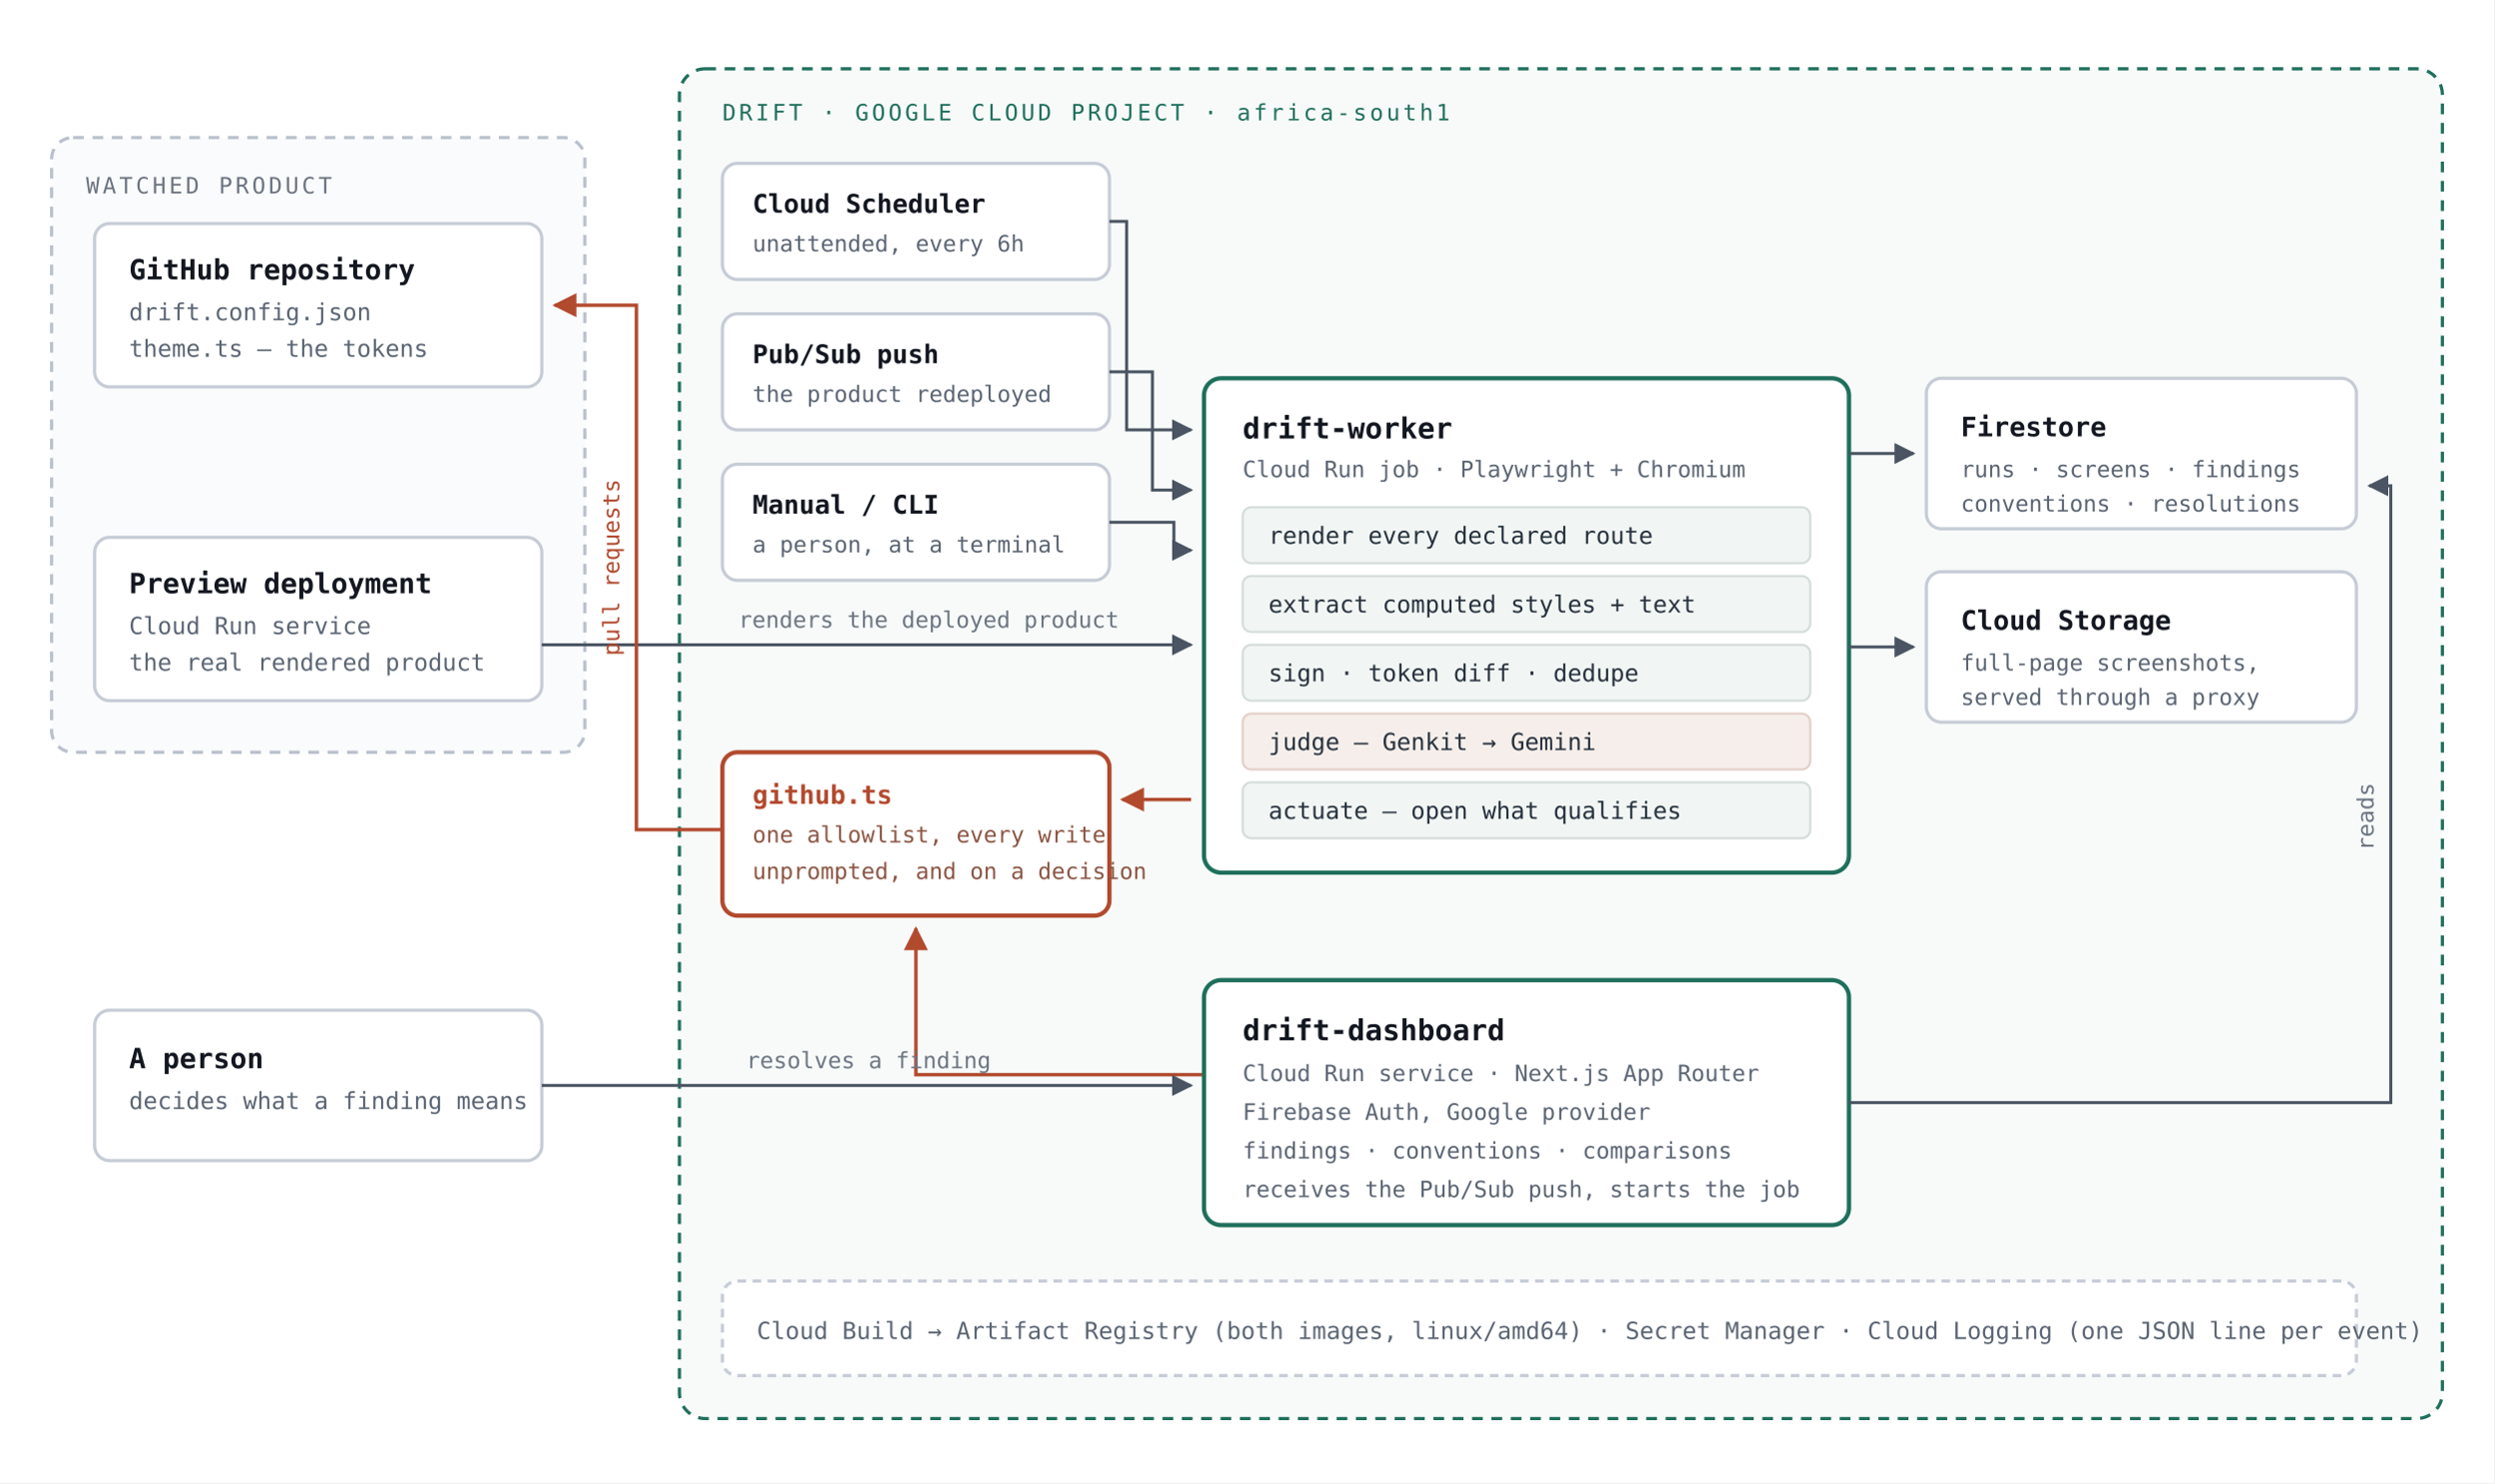
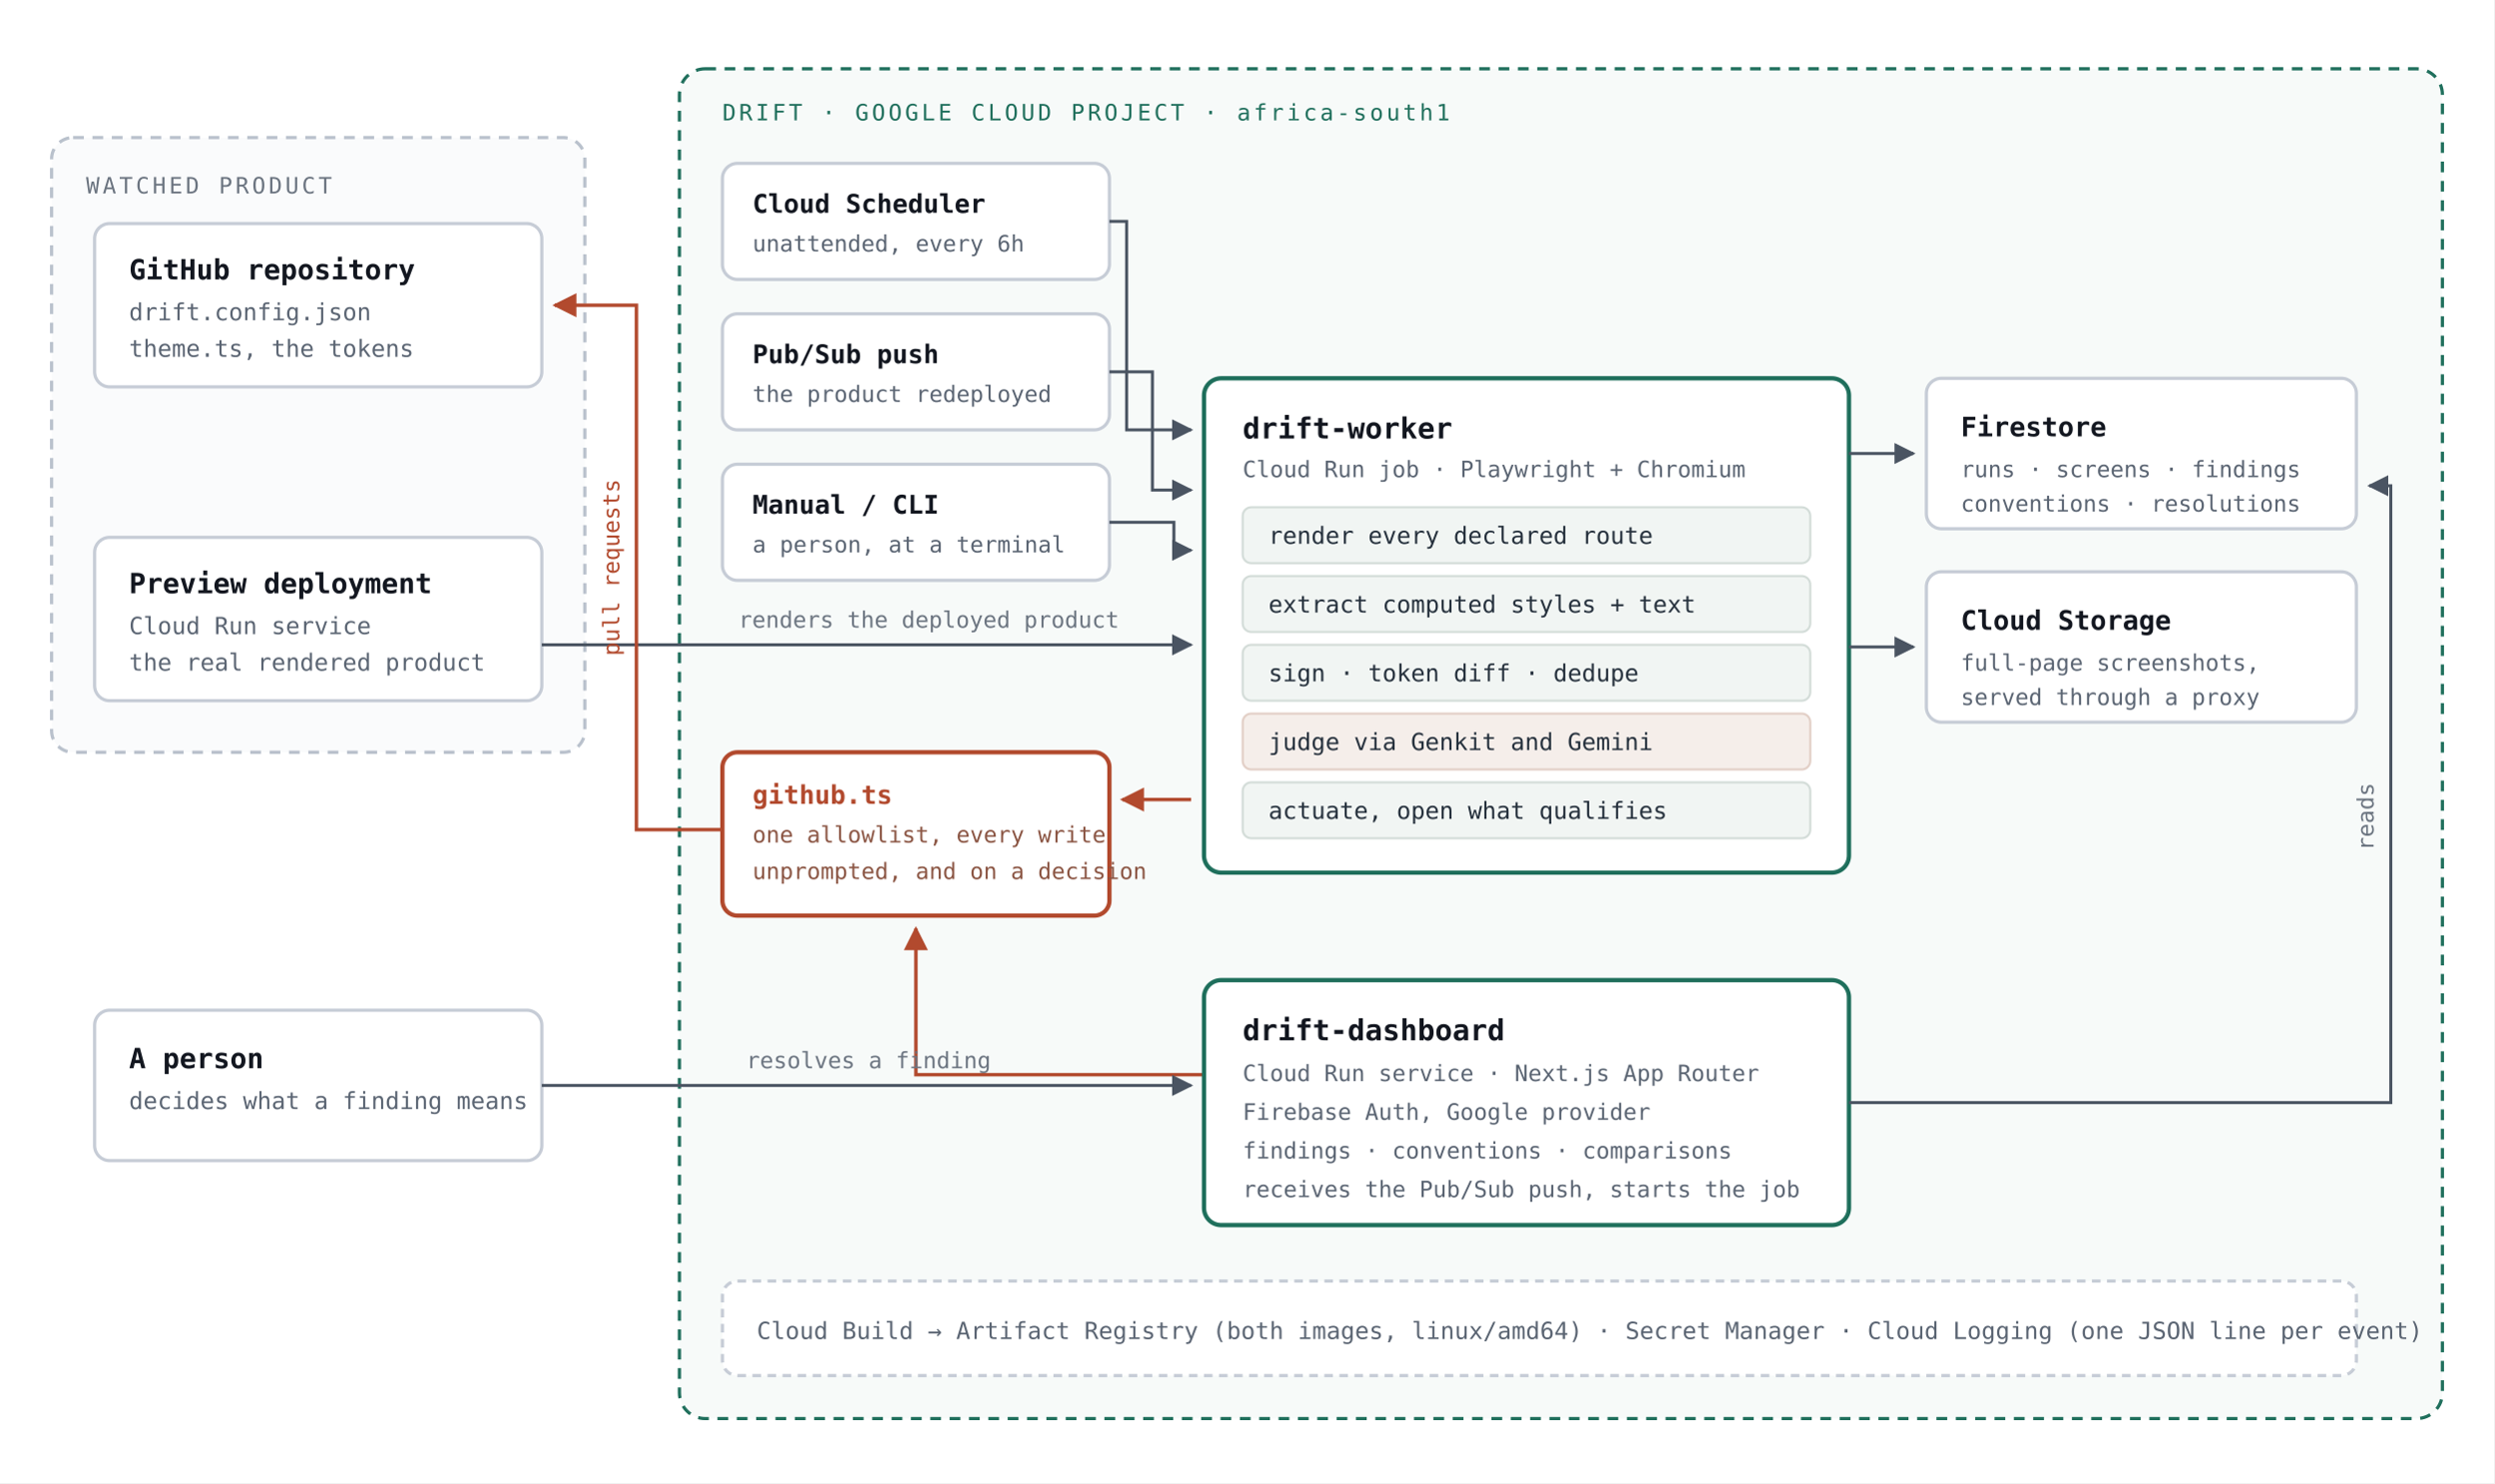
<svg xmlns="http://www.w3.org/2000/svg" viewBox="0 0 1160 690" width="1160" height="690" role="img" aria-label="Drift system architecture: a watched product on Cloud Run is rendered by a Cloud Run job started by Cloud Scheduler, a Pub/Sub push on redeploy, or manually; the job writes to Firestore and Cloud Storage, and every GitHub write passes an allowlist gate before reaching the watched repository.">
  <defs>
    <marker id="ar" viewBox="0 0 10 10" refX="9" refY="5" markerWidth="7" markerHeight="7" orient="auto-start-reverse">
      <path d="M0,0 L10,5 L0,10 z" fill="#4A5462" />
    </marker>
    <marker id="arRust" viewBox="0 0 10 10" refX="9" refY="5" markerWidth="7" markerHeight="7" orient="auto-start-reverse">
      <path d="M0,0 L10,5 L0,10 z" fill="#B24A2E" />
    </marker>
  </defs>
  <rect width="1160" height="690" fill="#FFFFFF" />
  <g font-family="'JetBrains Mono', ui-monospace, SFMono-Regular, Menlo, monospace">
    <rect x="24" y="64" width="248" height="286" rx="10" fill="#FAFBFC" stroke="#B9C1CC" stroke-width="1.5" stroke-dasharray="5 4" />
    <text x="40" y="90" font-size="10.5" letter-spacing="1.4" fill="#6B7480">WATCHED PRODUCT</text>
    <rect x="44" y="104" width="208" height="76" rx="7" fill="#FFFFFF" stroke="#C6CCD6" stroke-width="1.5" />
    <text x="60" y="130" font-size="13" font-weight="600" fill="#131720">GitHub repository</text>
    <text x="60" y="149" font-size="11" fill="#5A6472">drift.config.json</text>
-     <text x="60" y="166" font-size="11" fill="#5A6472">theme.ts — the tokens</text>
+     <text x="60" y="166" font-size="11" fill="#5A6472">theme.ts, the tokens</text>
    <rect x="44" y="250" width="208" height="76" rx="7" fill="#FFFFFF" stroke="#C6CCD6" stroke-width="1.5" />
    <text x="60" y="276" font-size="13" font-weight="600" fill="#131720">Preview deployment</text>
    <text x="60" y="295" font-size="11" fill="#5A6472">Cloud Run service</text>
    <text x="60" y="312" font-size="11" fill="#5A6472">the real rendered product</text>
    <rect x="44" y="470" width="208" height="70" rx="7" fill="#FFFFFF" stroke="#C6CCD6" stroke-width="1.5" />
    <text x="60" y="497" font-size="13" font-weight="600" fill="#131720">A person</text>
    <text x="60" y="516" font-size="11" fill="#5A6472">decides what a finding means</text>
    <rect x="316" y="32" width="820" height="628" rx="12" fill="#F7FAF9" stroke="#1F6F5C" stroke-width="1.5" stroke-dasharray="5 4" />
    <text x="336" y="56" font-size="10.5" letter-spacing="1.4" fill="#1F6F5C">DRIFT · GOOGLE CLOUD PROJECT · africa-south1</text>
    <rect x="336" y="76" width="180" height="54" rx="7" fill="#FFFFFF" stroke="#C6CCD6" stroke-width="1.5" />
    <text x="350" y="99" font-size="12" font-weight="600" fill="#131720">Cloud Scheduler</text>
    <text x="350" y="117" font-size="10.5" fill="#5A6472">unattended, every 6h</text>
    <rect x="336" y="146" width="180" height="54" rx="7" fill="#FFFFFF" stroke="#C6CCD6" stroke-width="1.5" />
    <text x="350" y="169" font-size="12" font-weight="600" fill="#131720">Pub/Sub push</text>
    <text x="350" y="187" font-size="10.5" fill="#5A6472">the product redeployed</text>
    <rect x="336" y="216" width="180" height="54" rx="7" fill="#FFFFFF" stroke="#C6CCD6" stroke-width="1.5" />
    <text x="350" y="239" font-size="12" font-weight="600" fill="#131720">Manual / CLI</text>
    <text x="350" y="257" font-size="10.5" fill="#5A6472">a person, at a terminal</text>
    <path d="M516,103 H524 V200 H554" fill="none" stroke="#4A5462" stroke-width="1.4" marker-end="url(#ar)" />
    <path d="M516,173 H536 V228 H554" fill="none" stroke="#4A5462" stroke-width="1.4" marker-end="url(#ar)" />
    <path d="M516,243 H546 V256 H554" fill="none" stroke="#4A5462" stroke-width="1.4" marker-end="url(#ar)" />
    <rect x="560" y="176" width="300" height="230" rx="8" fill="#FFFFFF" stroke="#1F6F5C" stroke-width="2" />
    <text x="578" y="204" font-size="13.5" font-weight="600" fill="#131720">drift-worker</text>
    <text x="578" y="222" font-size="10.5" fill="#5A6472">Cloud Run job · Playwright + Chromium</text>
    <rect x="578" y="236" width="264" height="26" rx="4" fill="#F1F5F3" stroke="#D3DCD8" />
    <text x="590" y="253" font-size="11" fill="#25303C">render every declared route</text>
    <rect x="578" y="268" width="264" height="26" rx="4" fill="#F1F5F3" stroke="#D3DCD8" />
    <text x="590" y="285" font-size="11" fill="#25303C">extract computed styles + text</text>
    <rect x="578" y="300" width="264" height="26" rx="4" fill="#F1F5F3" stroke="#D3DCD8" />
    <text x="590" y="317" font-size="11" fill="#25303C">sign · token diff · dedupe</text>
    <rect x="578" y="332" width="264" height="26" rx="4" fill="#F5EEEA" stroke="#E2CFC6" />
-     <text x="590" y="349" font-size="11" fill="#25303C">judge — Genkit → Gemini</text>
+     <text x="590" y="349" font-size="11" fill="#25303C">judge via Genkit and Gemini</text>
    <rect x="578" y="364" width="264" height="26" rx="4" fill="#F1F5F3" stroke="#D3DCD8" />
-     <text x="590" y="381" font-size="11" fill="#25303C">actuate — open what qualifies</text>
+     <text x="590" y="381" font-size="11" fill="#25303C">actuate, open what qualifies</text>
    <path d="M252,300 H554" fill="none" stroke="#4A5462" stroke-width="1.4" marker-end="url(#ar)" />
    <text x="432" y="292" font-size="10.5" text-anchor="middle" fill="#6B7480">renders the deployed product</text>
    <rect x="896" y="176" width="200" height="70" rx="7" fill="#FFFFFF" stroke="#C6CCD6" stroke-width="1.5" />
    <text x="912" y="203" font-size="12.5" font-weight="600" fill="#131720">Firestore</text>
    <text x="912" y="222" font-size="10.5" fill="#5A6472">runs · screens · findings</text>
    <text x="912" y="238" font-size="10.5" fill="#5A6472">conventions · resolutions</text>
    <rect x="896" y="266" width="200" height="70" rx="7" fill="#FFFFFF" stroke="#C6CCD6" stroke-width="1.5" />
    <text x="912" y="293" font-size="12.5" font-weight="600" fill="#131720">Cloud Storage</text>
    <text x="912" y="312" font-size="10.5" fill="#5A6472">full-page screenshots,</text>
    <text x="912" y="328" font-size="10.5" fill="#5A6472">served through a proxy</text>
    <path d="M860,211 H890" fill="none" stroke="#4A5462" stroke-width="1.4" marker-end="url(#ar)" />
    <path d="M860,301 H890" fill="none" stroke="#4A5462" stroke-width="1.4" marker-end="url(#ar)" />
    <rect x="336" y="350" width="180" height="76" rx="7" fill="#FFFFFF" stroke="#B24A2E" stroke-width="2" />
    <text x="350" y="374" font-size="12" font-weight="600" fill="#B24A2E">github.ts</text>
    <text x="350" y="392" font-size="10.5" fill="#8A5442">one allowlist, every write</text>
    <text x="350" y="409" font-size="10.5" fill="#8A5442">unprompted, and on a decision</text>
    <path d="M554,372 H522" fill="none" stroke="#B24A2E" stroke-width="1.6" marker-end="url(#arRust)" />
    <path d="M560,500 H426 V432" fill="none" stroke="#B24A2E" stroke-width="1.6" marker-end="url(#arRust)" />
    <path d="M336,386 H296 V142 H258" fill="none" stroke="#B24A2E" stroke-width="1.6" marker-end="url(#arRust)" />
    <text x="288" y="264" font-size="10.5" fill="#B24A2E" transform="rotate(-90 288 264)" text-anchor="middle">pull requests</text>
    <rect x="560" y="456" width="300" height="114" rx="8" fill="#FFFFFF" stroke="#1F6F5C" stroke-width="2" />
    <text x="578" y="484" font-size="13.5" font-weight="600" fill="#131720">drift-dashboard</text>
    <text x="578" y="503" font-size="10.5" fill="#5A6472">Cloud Run service · Next.js App Router</text>
    <text x="578" y="521" font-size="10.5" fill="#5A6472">Firebase Auth, Google provider</text>
    <text x="578" y="539" font-size="10.5" fill="#5A6472">findings · conventions · comparisons</text>
    <text x="578" y="557" font-size="10.5" fill="#5A6472">receives the Pub/Sub push, starts the job</text>
    <path d="M252,505 H554" fill="none" stroke="#4A5462" stroke-width="1.4" marker-end="url(#ar)" />
    <text x="404" y="497" font-size="10.5" text-anchor="middle" fill="#6B7480">resolves a finding</text>
    <path d="M860,513 H1112 V226 H1102" fill="none" stroke="#4A5462" stroke-width="1.4" marker-end="url(#ar)" />
    <text x="1104" y="380" font-size="10.5" fill="#6B7480" transform="rotate(-90 1104 380)" text-anchor="middle">reads</text>
    <rect x="336" y="596" width="760" height="44" rx="7" fill="#FFFFFF" stroke="#C6CCD6" stroke-width="1.5" stroke-dasharray="4 3" />
    <text x="352" y="623" font-size="11" fill="#5A6472">Cloud Build → Artifact Registry (both images, linux/amd64) · Secret Manager · Cloud Logging (one JSON line per event)</text>
  </g>
</svg>
